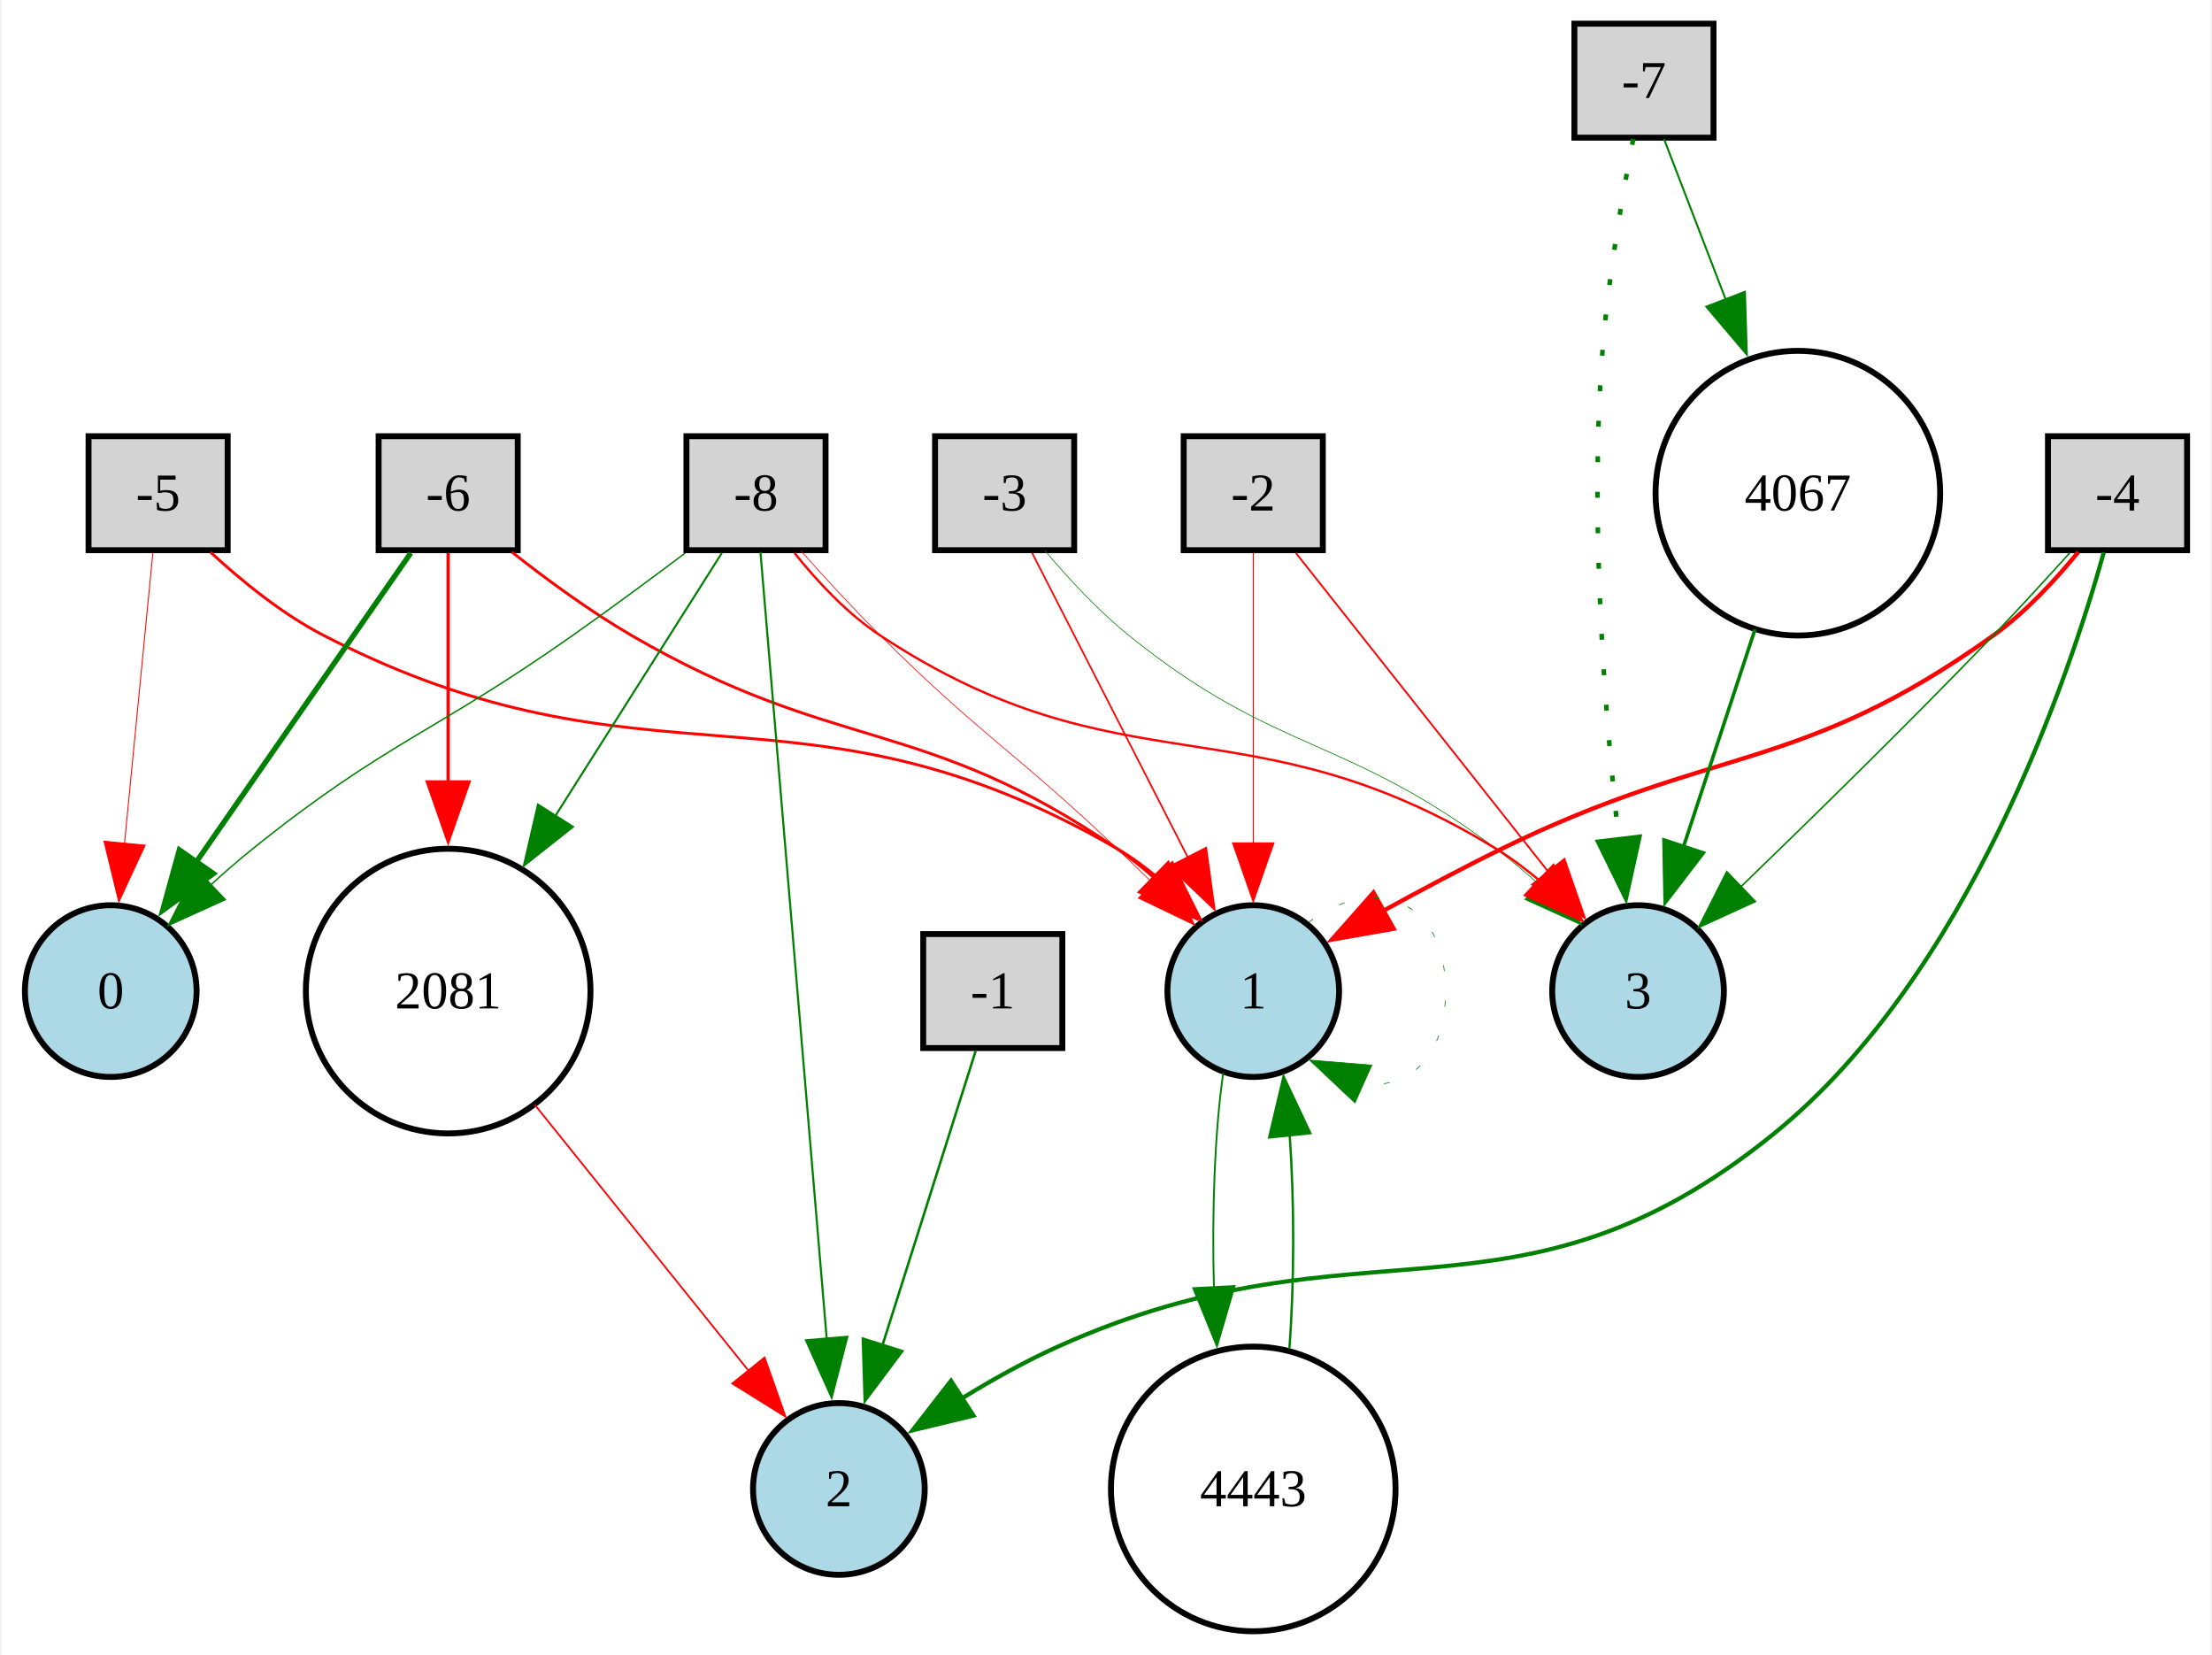
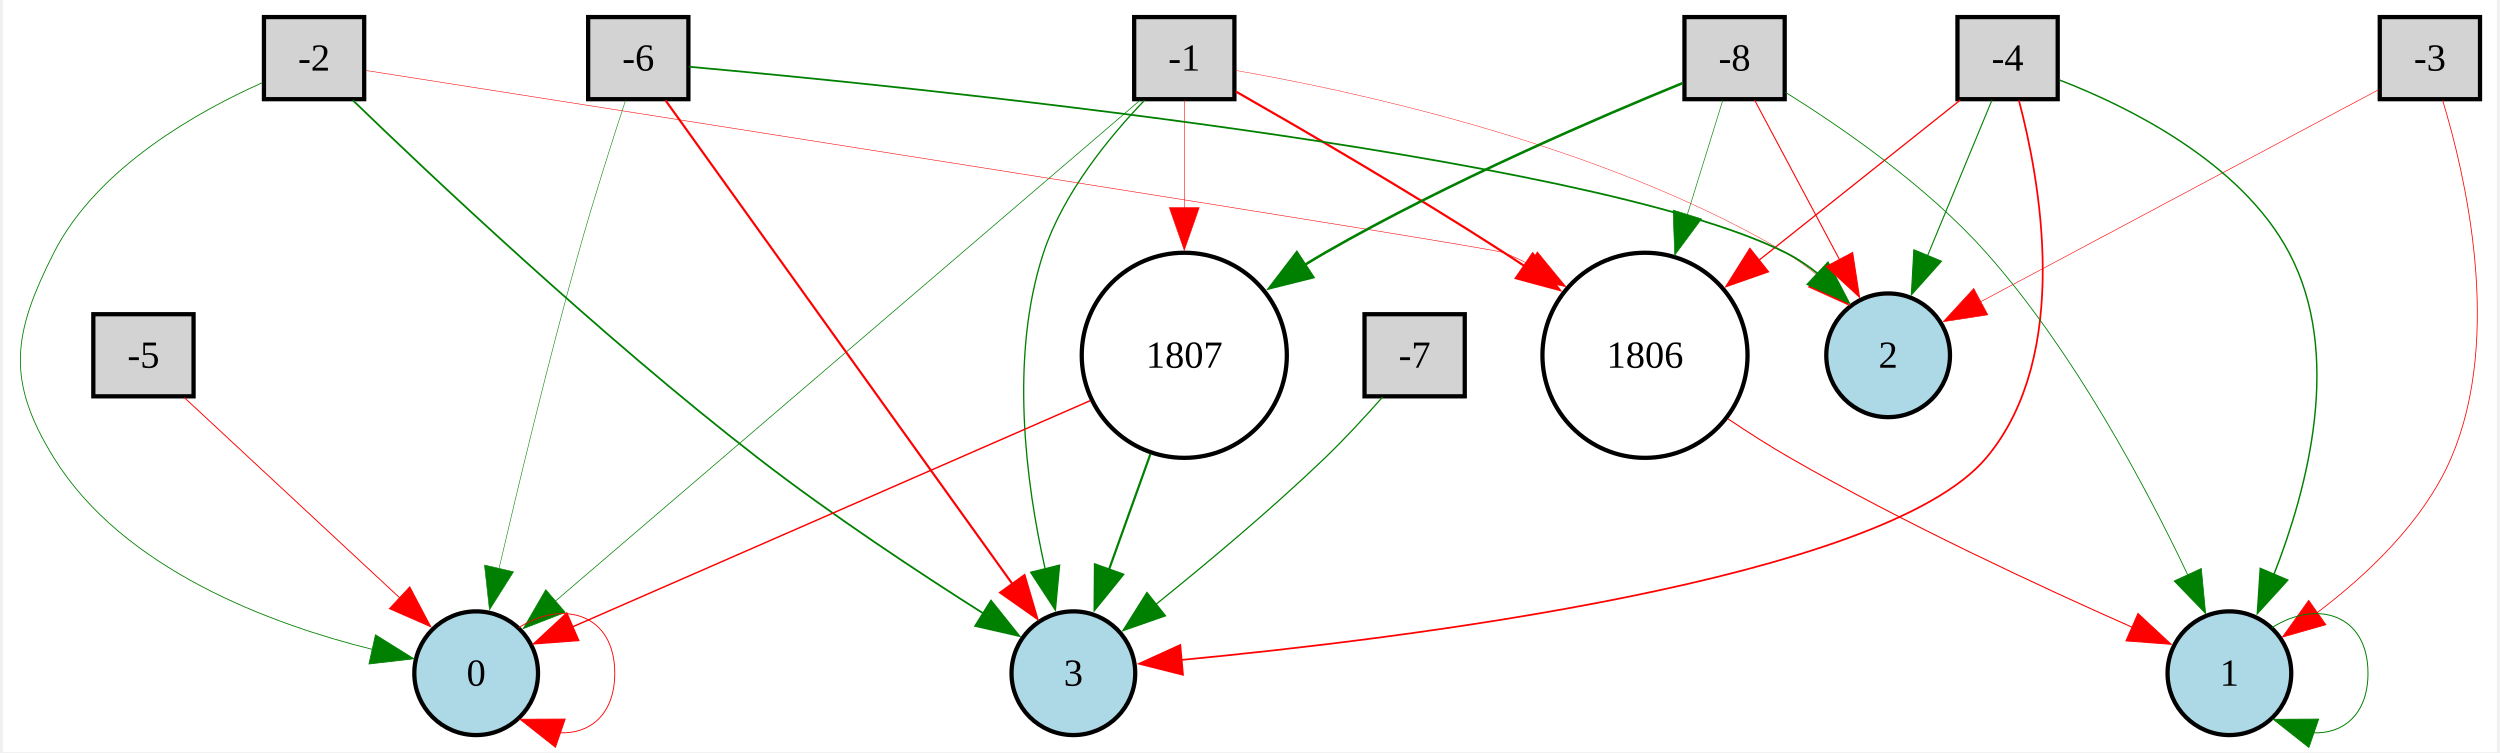
- <svg xmlns="http://www.w3.org/2000/svg" width="373pt" height="279pt" viewBox="0.00 0.00 373.25 279.50">
-   <g id="graph0" class="graph" transform="scale(1 1) rotate(0) translate(4 275.5)">
-     <polygon fill="white" stroke="none" points="-4,4 -4,-275.5 369.25,-275.5 369.25,4 -4,4" />
+ <svg xmlns="http://www.w3.org/2000/svg" width="585pt" height="176pt" viewBox="0.00 0.00 584.69 176.32">
+   <g id="graph0" class="graph" transform="scale(1 1) rotate(0) translate(4 172.32)">
+     <polygon fill="white" stroke="none" points="-4,4 -4,-172.32 580.69,-172.32 580.69,4 -4,4" />
    <g id="node1" class="node">
-       <polygon fill="lightgray" stroke="black" points="175.25,-117.75 151.75,-117.75 151.75,-98.5 175.25,-98.5 175.25,-117.75" />
-       <text text-anchor="middle" x="163.5" y="-105.2" font-family="Times New Roman,serif" font-size="9.00">-1</text>
+       <polygon fill="lightgray" stroke="black" points="284.69,-168.32 261.19,-168.32 261.19,-149.07 284.69,-149.07 284.69,-168.32" />
+       <text text-anchor="middle" x="272.94" y="-155.77" font-family="Times New Roman,serif" font-size="9.00">-1</text>
+     </g>
+     <g id="node9" class="node">
+       <ellipse fill="lightblue" stroke="black" cx="106.94" cy="-14.5" rx="14.5" ry="14.5" />
+       <text text-anchor="middle" x="106.94" y="-11.57" font-family="Times New Roman,serif" font-size="9.00">0</text>
+     </g>
+     <g id="edge4" class="edge">
+       <path fill="none" stroke="green" stroke-width="0.17" d="M262.55,-148.8C235.09,-125.27 160.24,-61.16 125.33,-31.25" />
+       <polygon fill="green" stroke="green" stroke-width="0.17" points="127.82,-28.77 117.95,-24.93 123.26,-34.09 127.82,-28.77" />
    </g>
    <g id="node11" class="node">
-       <ellipse fill="lightblue" stroke="black" cx="137.5" cy="-24.04" rx="14.5" ry="14.5" />
-       <text text-anchor="middle" x="137.5" y="-21.12" font-family="Times New Roman,serif" font-size="9.00">2</text>
+       <ellipse fill="lightblue" stroke="black" cx="437.94" cy="-89.03" rx="14.5" ry="14.5" />
+       <text text-anchor="middle" x="437.94" y="-86.11" font-family="Times New Roman,serif" font-size="9.00">2</text>
+     </g>
+     <g id="edge6" class="edge">
+       <path fill="none" stroke="red" stroke-width="0.1" d="M285.02,-155.8C310.39,-151.4 370.44,-138.9 413.94,-113.07 416.72,-111.42 419.43,-109.39 421.97,-107.23" />
+       <polygon fill="red" stroke="red" stroke-width="0.1" points="424.03,-110.1 428.87,-100.67 419.21,-105.03 424.03,-110.1" />
+     </g>
+     <g id="node12" class="node">
+       <ellipse fill="lightblue" stroke="black" cx="246.94" cy="-14.5" rx="14.5" ry="14.5" />
+       <text text-anchor="middle" x="246.94" y="-11.57" font-family="Times New Roman,serif" font-size="9.00">3</text>
+     </g>
+     <g id="edge13" class="edge">
+       <path fill="none" stroke="green" stroke-width="0.31" d="M263.61,-148.8C255.58,-140.45 244.58,-127.17 239.94,-113.07 231.91,-88.71 235.79,-59.13 240.32,-38.97" />
+       <polygon fill="green" stroke="green" stroke-width="0.31" points="243.71,-39.84 242.72,-29.29 236.92,-38.16 243.71,-39.84" />
+     </g>
+     <g id="node13" class="node">
+       <ellipse fill="white" stroke="black" cx="380.94" cy="-89.03" rx="24.04" ry="24.04" />
+       <text text-anchor="middle" x="380.94" y="-86.11" font-family="Times New Roman,serif" font-size="9.00">1806</text>
+     </g>
+     <g id="edge28" class="edge">
+       <path fill="none" stroke="red" stroke-width="0.52" d="M285.05,-150.85C300.02,-142.32 326.17,-127.12 347.94,-113.07 349.61,-111.99 351.32,-110.87 353.04,-109.72" />
+       <polygon fill="red" stroke="red" stroke-width="0.52" points="354.62,-112.88 360.91,-104.36 350.67,-107.1 354.62,-112.88" />
+     </g>
+     <g id="node14" class="node">
+       <ellipse fill="white" stroke="black" cx="272.94" cy="-89.03" rx="24.04" ry="24.04" />
+       <text text-anchor="middle" x="272.94" y="-86.11" font-family="Times New Roman,serif" font-size="9.00">1807</text>
+     </g>
+     <g id="edge21" class="edge">
+       <path fill="none" stroke="red" stroke-width="0.13" d="M272.94,-148.85C272.94,-142.28 272.94,-132.85 272.94,-123.47" />
+       <polygon fill="red" stroke="red" stroke-width="0.13" points="276.44,-123.63 272.94,-113.63 269.44,-123.63 276.44,-123.63" />
+     </g>
+     <g id="node2" class="node">
+       <polygon fill="lightgray" stroke="black" points="80.69,-168.32 57.19,-168.32 57.19,-149.07 80.69,-149.07 80.69,-168.32" />
+       <text text-anchor="middle" x="68.94" y="-155.77" font-family="Times New Roman,serif" font-size="9.00">-2</text>
+     </g>
+     <g id="edge27" class="edge">
+       <path fill="none" stroke="green" stroke-width="0.2" d="M56.84,-152.94C42.18,-146.43 18.15,-133.2 7.94,-113.07 -1.73,-94.02 -3.3,-83.17 7.94,-64.99 24.15,-38.77 58.92,-25.97 82.62,-20.08" />
+       <polygon fill="green" stroke="green" stroke-width="0.2" points="83.34,-23.5 92.33,-17.89 81.81,-16.67 83.34,-23.5" />
+     </g>
+     <g id="edge20" class="edge">
+       <path fill="none" stroke="green" stroke-width="0.42" d="M78.03,-148.81C95.66,-131.75 136.02,-93.57 172.94,-64.99 190.24,-51.59 211.05,-37.87 226.18,-28.29" />
+       <polygon fill="green" stroke="green" stroke-width="0.42" points="227.63,-31.51 234.25,-23.23 223.92,-25.58 227.63,-31.51" />
+     </g>
+     <g id="edge25" class="edge">
+       <path fill="none" stroke="red" stroke-width="0.13" d="M81.13,-155.79C134.47,-147.41 344.76,-114.36 347.94,-113.07 349.99,-112.24 352.04,-111.27 354.06,-110.19" />
+       <polygon fill="red" stroke="red" stroke-width="0.13" points="355.7,-113.29 362.42,-105.1 352.06,-107.31 355.7,-113.29" />
+     </g>
+     <g id="node3" class="node">
+       <polygon fill="lightgray" stroke="black" points="576.69,-168.32 553.19,-168.32 553.19,-149.07 576.69,-149.07 576.69,-168.32" />
+       <text text-anchor="middle" x="564.94" y="-155.77" font-family="Times New Roman,serif" font-size="9.00">-3</text>
+     </g>
+     <g id="node10" class="node">
+       <ellipse fill="lightblue" stroke="black" cx="517.94" cy="-14.5" rx="14.5" ry="14.5" />
+       <text text-anchor="middle" x="517.94" y="-11.57" font-family="Times New Roman,serif" font-size="9.00">1</text>
+     </g>
+     <g id="edge17" class="edge">
+       <path fill="none" stroke="red" stroke-width="0.19" d="M567.92,-148.81C573.13,-131.76 582.2,-93.58 569.94,-64.99 563.52,-50.02 550.1,-37.44 538.51,-28.7" />
+       <polygon fill="red" stroke="red" stroke-width="0.19" points="540.56,-25.87 530.37,-22.97 536.53,-31.59 540.56,-25.87" />
+     </g>
+     <g id="edge3" class="edge">
+       <path fill="none" stroke="red" stroke-width="0.14" d="M552.76,-151.21C531.31,-139.78 486.51,-115.91 459.65,-101.6" />
+       <polygon fill="red" stroke="red" stroke-width="0.14" points="461.31,-98.52 450.83,-96.9 458.01,-104.7 461.31,-98.52" />
+     </g>
+     <g id="node4" class="node">
+       <polygon fill="lightgray" stroke="black" points="477.69,-168.32 454.19,-168.32 454.19,-149.07 477.69,-149.07 477.69,-168.32" />
+       <text text-anchor="middle" x="465.94" y="-155.77" font-family="Times New Roman,serif" font-size="9.00">-4</text>
+     </g>
+     <g id="edge26" class="edge">
+       <path fill="none" stroke="green" stroke-width="0.34" d="M478.17,-153.54C493.91,-147.46 520.59,-134.45 531.94,-113.07 544.5,-89.41 536.46,-58.2 528.32,-37.52" />
+       <polygon fill="green" stroke="green" stroke-width="0.34" points="531.62,-36.33 524.49,-28.5 525.18,-39.07 531.62,-36.33" />
+     </g>
+     <g id="edge15" class="edge">
+       <path fill="none" stroke="green" stroke-width="0.26" d="M462.28,-148.85C458.44,-139.58 452.26,-124.65 447.09,-112.16" />
+       <polygon fill="green" stroke="green" stroke-width="0.26" points="450.44,-111.08 443.38,-103.18 443.97,-113.76 450.44,-111.08" />
+     </g>
+     <g id="edge18" class="edge">
+       <path fill="none" stroke="red" stroke-width="0.41" d="M468.59,-148.8C473.39,-130.67 481.26,-89.18 460.94,-64.99 436.82,-36.29 323.5,-22.48 272.24,-17.62" />
+       <polygon fill="red" stroke="red" stroke-width="0.41" points="272.63,-14.14 262.36,-16.72 272,-21.11 272.63,-14.14" />
+     </g>
+     <g id="edge8" class="edge">
+       <path fill="none" stroke="red" stroke-width="0.3" d="M454.83,-148.85C442.87,-139.34 423.43,-123.86 407.48,-111.17" />
+       <polygon fill="red" stroke="red" stroke-width="0.3" points="409.89,-108.61 399.89,-105.12 405.53,-114.08 409.89,-108.61" />
+     </g>
+     <g id="node5" class="node">
+       <polygon fill="lightgray" stroke="black" points="40.69,-98.66 17.19,-98.66 17.19,-79.41 40.69,-79.41 40.69,-98.66" />
+       <text text-anchor="middle" x="28.94" y="-86.11" font-family="Times New Roman,serif" font-size="9.00">-5</text>
+     </g>
+     <g id="edge24" class="edge">
+       <path fill="none" stroke="red" stroke-width="0.22" d="M38.5,-79.14C51.04,-67.48 73.29,-46.79 89.01,-32.17" />
+       <polygon fill="red" stroke="red" stroke-width="0.22" points="91.37,-34.75 96.31,-25.38 86.6,-29.63 91.37,-34.75" />
+     </g>
+     <g id="node6" class="node">
+       <polygon fill="lightgray" stroke="black" points="156.69,-168.32 133.19,-168.32 133.19,-149.07 156.69,-149.07 156.69,-168.32" />
+       <text text-anchor="middle" x="144.94" y="-155.77" font-family="Times New Roman,serif" font-size="9.00">-6</text>
+     </g>
+     <g id="edge16" class="edge">
+       <path fill="none" stroke="green" stroke-width="0.13" d="M141.98,-148.86C139.03,-139.89 134.44,-125.59 130.94,-113.07 123.89,-87.87 116.86,-58.69 112.25,-38.85" />
+       <polygon fill="green" stroke="green" stroke-width="0.13" points="115.71,-38.28 110.05,-29.33 108.89,-39.86 115.71,-38.28" />
+     </g>
+     <g id="edge14" class="edge">
+       <path fill="none" stroke="green" stroke-width="0.42" d="M156.95,-156.66C202.93,-152.52 367.49,-136.36 413.94,-113.07 416.65,-111.72 419.26,-109.94 421.69,-107.99" />
+       <polygon fill="green" stroke="green" stroke-width="0.42" points="423.83,-110.78 428.73,-101.38 419.04,-105.68 423.83,-110.78" />
+     </g>
+     <g id="edge11" class="edge">
+       <path fill="none" stroke="red" stroke-width="0.51" d="M151.32,-148.8C167.51,-126.22 210.52,-66.27 232.92,-35.04" />
+       <polygon fill="red" stroke="red" stroke-width="0.51" points="235.48,-37.48 238.46,-27.31 229.79,-33.4 235.48,-37.48" />
+     </g>
+     <g id="node7" class="node">
+       <polygon fill="lightgray" stroke="black" points="338.69,-98.66 315.19,-98.66 315.19,-79.41 338.69,-79.41 338.69,-98.66" />
+       <text text-anchor="middle" x="326.94" y="-86.11" font-family="Times New Roman,serif" font-size="9.00">-7</text>
+     </g>
+     <g id="edge23" class="edge">
+       <path fill="none" stroke="green" stroke-width="0.29" d="M319.42,-79.24C315.53,-74.83 310.62,-69.49 305.94,-64.99 293.21,-52.77 277.92,-40 266.1,-30.49" />
+       <polygon fill="green" stroke="green" stroke-width="0.29" points="268.54,-27.96 258.54,-24.47 264.18,-33.44 268.54,-27.96" />
+     </g>
+     <g id="node8" class="node">
+       <polygon fill="lightgray" stroke="black" points="413.69,-168.32 390.19,-168.32 390.19,-149.07 413.69,-149.07 413.69,-168.32" />
+       <text text-anchor="middle" x="401.94" y="-155.77" font-family="Times New Roman,serif" font-size="9.00">-8</text>
+     </g>
+     <g id="edge5" class="edge">
+       <path fill="none" stroke="green" stroke-width="0.2" d="M413.9,-150.66C426.67,-142.71 446.96,-128.83 460.94,-113.07 481.42,-90 498.25,-58.45 508.18,-37.55" />
+       <polygon fill="green" stroke="green" stroke-width="0.2" points="511.35,-39.04 512.36,-28.5 504.99,-36.11 511.35,-39.04" />
+     </g>
+     <g id="edge12" class="edge">
+       <path fill="none" stroke="red" stroke-width="0.25" d="M406.64,-148.85C411.69,-139.38 419.87,-123.99 426.61,-111.33" />
+       <polygon fill="red" stroke="red" stroke-width="0.25" points="429.61,-113.13 431.22,-102.66 423.43,-109.84 429.61,-113.13" />
+     </g>
+     <g id="edge2" class="edge">
+       <path fill="none" stroke="green" stroke-width="0.15" d="M399.19,-148.85C397.04,-141.92 393.91,-131.83 390.84,-121.95" />
+       <polygon fill="green" stroke="green" stroke-width="0.15" points="394.21,-121 387.91,-112.49 387.53,-123.07 394.21,-121" />
+     </g>
+     <g id="edge19" class="edge">
+       <path fill="none" stroke="green" stroke-width="0.61" d="M389.78,-152.85C371.22,-145.28 334.93,-129.76 305.94,-113.07 304.36,-112.16 302.75,-111.2 301.15,-110.2" />
+       <polygon fill="green" stroke="green" stroke-width="0.61" points="303.16,-107.33 292.88,-104.76 299.32,-113.18 303.16,-107.33" />
+     </g>
+     <g id="edge7" class="edge">
+       <path fill="none" stroke="red" stroke-width="0.21" d="M116.92,-25.19C127.5,-31.89 139.43,-28.33 139.43,-14.5 139.43,-4.77 133.53,-0.12 126.35,-0.55" />
+       <polygon fill="red" stroke="red" stroke-width="0.21" points="125.53,2.87 117.21,-3.7 127.81,-3.75 125.53,2.87" />
+     </g>
+     <g id="edge10" class="edge">
+       <path fill="none" stroke="green" stroke-width="0.23" d="M527.92,-25.19C538.5,-31.89 550.43,-28.33 550.43,-14.5 550.43,-4.77 544.53,-0.12 537.35,-0.55" />
+       <polygon fill="green" stroke="green" stroke-width="0.23" points="536.57,2.88 528.25,-3.68 538.85,-3.73 536.57,2.88" />
+     </g>
+     <g id="edge22" class="edge">
+       <path fill="none" stroke="red" stroke-width="0.25" d="M400.4,-74.13C405.08,-70.99 410.12,-67.76 414.94,-64.99 441.69,-49.61 473.96,-34.65 495.16,-25.27" />
+       <polygon fill="red" stroke="red" stroke-width="0.25" points="496.51,-28.5 504.27,-21.29 493.71,-22.09 496.51,-28.5" />
    </g>
    <g id="edge9" class="edge">
-       <path fill="none" stroke="green" stroke-width="0.42" d="M160.61,-98.03C156.84,-86.11 150.09,-64.79 144.85,-48.26" />
-       <polygon fill="green" stroke="green" stroke-width="0.42" points="148.22,-47.32 141.87,-38.84 141.55,-49.43 148.22,-47.32" />
-     </g>
-     <g id="node2" class="node">
-       <polygon fill="lightgray" stroke="black" points="219.25,-201.83 195.75,-201.83 195.75,-182.58 219.25,-182.58 219.25,-201.83" />
-       <text text-anchor="middle" x="207.5" y="-189.28" font-family="Times New Roman,serif" font-size="9.00">-2</text>
-     </g>
-     <g id="node10" class="node">
-       <ellipse fill="lightblue" stroke="black" cx="207.5" cy="-108.12" rx="14.5" ry="14.5" />
-       <text text-anchor="middle" x="207.5" y="-105.2" font-family="Times New Roman,serif" font-size="9.00">1</text>
-     </g>
-     <g id="edge4" class="edge">
-       <path fill="none" stroke="red" stroke-width="0.17" d="M207.5,-182.11C207.5,-170.33 207.5,-149.37 207.5,-132.92" />
-       <polygon fill="red" stroke="red" stroke-width="0.17" points="211,-133.15 207.5,-123.15 204,-133.15 211,-133.15" />
-     </g>
-     <g id="node12" class="node">
-       <ellipse fill="lightblue" stroke="black" cx="272.5" cy="-108.12" rx="14.5" ry="14.5" />
-       <text text-anchor="middle" x="272.5" y="-105.2" font-family="Times New Roman,serif" font-size="9.00">3</text>
-     </g>
-     <g id="edge14" class="edge">
-       <path fill="none" stroke="red" stroke-width="0.3" d="M214.7,-182.11C224.95,-169.17 243.97,-145.15 257.39,-128.21" />
-       <polygon fill="red" stroke="red" stroke-width="0.3" points="260.07,-130.45 263.54,-120.44 254.59,-126.1 260.07,-130.45" />
-     </g>
-     <g id="node3" class="node">
-       <polygon fill="lightgray" stroke="black" points="177.25,-201.83 153.75,-201.83 153.75,-182.58 177.25,-182.58 177.25,-201.83" />
-       <text text-anchor="middle" x="165.5" y="-189.28" font-family="Times New Roman,serif" font-size="9.00">-3</text>
-     </g>
-     <g id="edge5" class="edge">
-       <path fill="none" stroke="red" stroke-width="0.28" d="M170.15,-182.11C176.47,-169.76 187.96,-147.3 196.53,-130.55" />
-       <polygon fill="red" stroke="red" stroke-width="0.28" points="199.55,-132.34 200.99,-121.85 193.32,-129.15 199.55,-132.34" />
-     </g>
-     <g id="edge2" class="edge">
-       <path fill="none" stroke="green" stroke-width="0.12" d="M172.32,-182.51C176.18,-177.92 181.27,-172.38 186.5,-168.17 211.29,-148.16 223.04,-151.34 248.5,-132.17 251.08,-130.22 253.68,-128.02 256.17,-125.78" />
-       <polygon fill="green" stroke="green" stroke-width="0.12" points="258.21,-128.67 263.03,-119.23 253.38,-123.6 258.21,-128.67" />
-     </g>
-     <g id="node4" class="node">
-       <polygon fill="lightgray" stroke="black" points="365.25,-201.83 341.75,-201.83 341.75,-182.58 365.25,-182.58 365.25,-201.83" />
-       <text text-anchor="middle" x="353.5" y="-189.28" font-family="Times New Roman,serif" font-size="9.00">-4</text>
-     </g>
-     <g id="edge8" class="edge">
-       <path fill="none" stroke="red" stroke-width="0.72" d="M346.86,-182.26C343.05,-177.6 337.96,-172.07 332.5,-168.17 299.78,-144.79 285.61,-149.86 249.5,-132.17 242.83,-128.9 235.71,-125.11 229.26,-121.56" />
-       <polygon fill="red" stroke="red" stroke-width="0.72" points="231.22,-118.65 220.79,-116.82 227.81,-124.76 231.22,-118.65" />
-     </g>
-     <g id="edge11" class="edge">
-       <path fill="none" stroke="green" stroke-width="0.71" d="M351.18,-182.21C345.43,-161.63 328.5,-110.87 295.5,-84.08 251.93,-48.72 225.66,-71.12 174.5,-48.08 169.03,-45.62 163.4,-42.48 158.24,-39.31" />
-       <polygon fill="green" stroke="green" stroke-width="0.71" points="160.24,-36.43 149.94,-33.94 156.44,-42.31 160.24,-36.43" />
-     </g>
-     <g id="edge17" class="edge">
-       <path fill="none" stroke="green" stroke-width="0.26" d="M345.43,-182.13C341.57,-177.85 336.85,-172.69 332.5,-168.17 318.36,-153.48 301.82,-137.28 289.69,-125.56" />
-       <polygon fill="green" stroke="green" stroke-width="0.26" points="292.34,-123.25 282.71,-118.85 287.49,-128.3 292.34,-123.25" />
-     </g>
-     <g id="node5" class="node">
-       <polygon fill="lightgray" stroke="black" points="34.25,-201.83 10.75,-201.83 10.75,-182.58 34.25,-182.58 34.25,-201.83" />
-       <text text-anchor="middle" x="22.5" y="-189.28" font-family="Times New Roman,serif" font-size="9.00">-5</text>
-     </g>
-     <g id="node9" class="node">
-       <ellipse fill="lightblue" stroke="black" cx="14.5" cy="-108.12" rx="14.5" ry="14.5" />
-       <text text-anchor="middle" x="14.5" y="-105.2" font-family="Times New Roman,serif" font-size="9.00">0</text>
-     </g>
-     <g id="edge7" class="edge">
-       <path fill="none" stroke="red" stroke-width="0.16" d="M21.61,-182.11C20.46,-170.33 18.42,-149.37 16.81,-132.92" />
-       <polygon fill="red" stroke="red" stroke-width="0.16" points="20.32,-132.76 15.86,-123.14 13.35,-133.44 20.32,-132.76" />
-     </g>
-     <g id="edge15" class="edge">
-       <path fill="none" stroke="red" stroke-width="0.48" d="M31.37,-182.23C36.55,-177.44 43.44,-171.8 50.5,-168.17 105.32,-139.94 131.11,-163.04 184.5,-132.17 186.89,-130.78 189.22,-129.08 191.4,-127.24" />
-       <polygon fill="red" stroke="red" stroke-width="0.48" points="193.81,-129.78 198.53,-120.3 188.92,-124.77 193.81,-129.78" />
-     </g>
-     <g id="node6" class="node">
-       <polygon fill="lightgray" stroke="black" points="83.25,-201.83 59.75,-201.83 59.75,-182.58 83.25,-182.58 83.25,-201.83" />
-       <text text-anchor="middle" x="71.5" y="-189.28" font-family="Times New Roman,serif" font-size="9.00">-6</text>
-     </g>
-     <g id="edge3" class="edge">
-       <path fill="none" stroke="green" stroke-width="0.9" d="M65.18,-182.11C56.46,-169.55 40.48,-146.54 28.79,-129.7" />
-       <polygon fill="green" stroke="green" stroke-width="0.9" points="31.84,-127.97 23.27,-121.75 26.09,-131.96 31.84,-127.97" />
-     </g>
-     <g id="edge16" class="edge">
-       <path fill="none" stroke="red" stroke-width="0.48" d="M82.27,-182.26C88.05,-177.7 95.42,-172.28 102.5,-168.17 136.91,-148.17 151.65,-154.64 184.5,-132.17 186.7,-130.66 188.87,-128.92 190.95,-127.09" />
-       <polygon fill="red" stroke="red" stroke-width="0.48" points="193.14,-129.85 197.86,-120.37 188.25,-124.84 193.14,-129.85" />
-     </g>
-     <g id="node14" class="node">
-       <ellipse fill="white" stroke="black" cx="71.5" cy="-108.12" rx="24.04" ry="24.04" />
-       <text text-anchor="middle" x="71.5" y="-105.2" font-family="Times New Roman,serif" font-size="9.00">2081</text>
-     </g>
-     <g id="edge23" class="edge">
-       <path fill="none" stroke="red" stroke-width="0.56" d="M71.5,-182.11C71.5,-172.66 71.5,-157.31 71.5,-143.11" />
-       <polygon fill="red" stroke="red" stroke-width="0.56" points="75,-143.44 71.5,-133.44 68,-143.44 75,-143.44" />
-     </g>
-     <g id="node7" class="node">
-       <polygon fill="lightgray" stroke="black" points="285.25,-271.5 261.75,-271.5 261.75,-252.25 285.25,-252.25 285.25,-271.5" />
-       <text text-anchor="middle" x="273.5" y="-258.95" font-family="Times New Roman,serif" font-size="9.00">-7</text>
-     </g>
-     <g id="edge20" class="edge">
-       <path fill="none" stroke="green" stroke-width="0.77" stroke-dasharray="1,5" d="M271.69,-252.03C269.96,-243.06 267.47,-228.76 266.5,-216.25 264.28,-187.89 266.85,-155.24 269.27,-133.52" />
-       <polygon fill="green" stroke="green" stroke-width="0.77" points="272.72,-134.17 270.44,-123.83 265.77,-133.34 272.72,-134.17" />
-     </g>
-     <g id="node13" class="node">
-       <ellipse fill="white" stroke="black" cx="299.5" cy="-192.21" rx="24.04" ry="24.04" />
-       <text text-anchor="middle" x="299.5" y="-189.28" font-family="Times New Roman,serif" font-size="9.00">4067</text>
-     </g>
-     <g id="edge21" class="edge">
-       <path fill="none" stroke="green" stroke-width="0.33" d="M276.89,-252.03C279.58,-245.04 283.5,-234.85 287.32,-224.9" />
-       <polygon fill="green" stroke="green" stroke-width="0.33" points="290.56,-226.22 290.88,-215.63 284.03,-223.71 290.56,-226.22" />
-     </g>
-     <g id="node8" class="node">
-       <polygon fill="lightgray" stroke="black" points="135.25,-201.83 111.75,-201.83 111.75,-182.58 135.25,-182.58 135.25,-201.83" />
-       <text text-anchor="middle" x="123.5" y="-189.28" font-family="Times New Roman,serif" font-size="9.00">-8</text>
-     </g>
-     <g id="edge6" class="edge">
-       <path fill="none" stroke="green" stroke-width="0.24" d="M111.53,-182.09C105.82,-177.8 98.86,-172.65 92.5,-168.17 68.91,-151.56 60.99,-150.23 38.5,-132.17 36.13,-130.27 33.73,-128.18 31.4,-126.06" />
-       <polygon fill="green" stroke="green" stroke-width="0.24" points="33.86,-123.57 24.21,-119.2 29.03,-128.63 33.86,-123.57" />
+       <path fill="none" stroke="red" stroke-width="0.34" d="M250.89,-78.4C219.22,-64.56 161.15,-39.19 129.3,-25.27" />
+       <polygon fill="red" stroke="red" stroke-width="0.34" points="130.98,-22.18 120.42,-21.39 128.18,-28.6 130.98,-22.18" />
    </g>
    <g id="edge1" class="edge">
-       <path fill="none" stroke="red" stroke-width="0.12" d="M131.08,-182.48C134.99,-178.09 139.89,-172.74 144.5,-168.17 161.46,-151.31 167.15,-148.64 184.5,-132.17 186.57,-130.2 188.72,-128.1 190.84,-126.02" />
-       <polygon fill="red" stroke="red" stroke-width="0.12" points="193.03,-128.78 197.63,-119.24 188.08,-123.82 193.03,-128.78" />
-     </g>
-     <g id="edge13" class="edge">
-       <path fill="none" stroke="green" stroke-width="0.35" d="M124.25,-182.27C126.35,-157.36 132.32,-86.51 135.48,-49.01" />
-       <polygon fill="green" stroke="green" stroke-width="0.35" points="138.93,-49.74 136.28,-39.48 131.95,-49.15 138.93,-49.74" />
-     </g>
-     <g id="edge12" class="edge">
-       <path fill="none" stroke="red" stroke-width="0.39" d="M130.02,-182.09C133.79,-177.38 138.89,-171.86 144.5,-168.17 185.34,-141.26 206.77,-157.7 248.5,-132.17 251.08,-130.58 253.62,-128.68 256.01,-126.66" />
-       <polygon fill="red" stroke="red" stroke-width="0.39" points="258.2,-129.4 263.07,-119.99 253.4,-124.31 258.2,-129.4" />
-     </g>
-     <g id="edge18" class="edge">
-       <path fill="none" stroke="green" stroke-width="0.34" d="M117.73,-182.11C110.97,-171.43 99.42,-153.21 89.56,-137.64" />
-       <polygon fill="green" stroke="green" stroke-width="0.34" points="92.58,-135.87 84.28,-129.3 86.67,-139.62 92.58,-135.87" />
-     </g>
-     <g id="edge10" class="edge">
-       <path fill="none" stroke="green" stroke-width="0.12" stroke-dasharray="1,5" d="M216.81,-119.7C227.55,-127.91 239.99,-124.05 239.99,-108.12 239.99,-96.68 233.56,-91.46 225.96,-92.49" />
-       <polygon fill="green" stroke="green" stroke-width="0.12" points="224.69,-89.22 216.98,-96.48 227.54,-95.62 224.69,-89.22" />
-     </g>
-     <g id="node15" class="node">
-       <ellipse fill="white" stroke="black" cx="207.5" cy="-24.04" rx="24.04" ry="24.04" />
-       <text text-anchor="middle" x="207.5" y="-21.12" font-family="Times New Roman,serif" font-size="9.00">4443</text>
-     </g>
-     <g id="edge24" class="edge">
-       <path fill="none" stroke="green" stroke-width="0.3" d="M202.43,-94.3C201.01,-84.58 200.49,-70.76 200.86,-58.02" />
-       <polygon fill="green" stroke="green" stroke-width="0.3" points="204.35,-58.31 201.37,-48.14 197.36,-57.95 204.35,-58.31" />
-     </g>
-     <g id="edge22" class="edge">
-       <path fill="none" stroke="green" stroke-width="0.59" d="M292.26,-169.21C288.52,-157.84 283.95,-143.96 280.15,-132.41" />
-       <polygon fill="green" stroke="green" stroke-width="0.59" points="283.53,-131.46 277.08,-123.06 276.88,-133.65 283.53,-131.46" />
-     </g>
-     <g id="edge19" class="edge">
-       <path fill="none" stroke="red" stroke-width="0.29" d="M86.14,-88.91C96.86,-75.58 111.36,-57.54 122.22,-44.04" />
-       <polygon fill="red" stroke="red" stroke-width="0.29" points="124.95,-46.24 128.48,-36.25 119.49,-41.85 124.95,-46.24" />
-     </g>
-     <g id="edge25" class="edge">
-       <path fill="none" stroke="green" stroke-width="0.39" d="M213.6,-47.69C214.45,-58.95 214.46,-72.54 213.65,-83.88" />
-       <polygon fill="green" stroke="green" stroke-width="0.39" points="210.18,-83.4 212.62,-93.71 217.14,-84.12 210.18,-83.4" />
+       <path fill="none" stroke="green" stroke-width="0.52" d="M265,-65.88C261.9,-57.23 258.34,-47.31 255.21,-38.57" />
+       <polygon fill="green" stroke="green" stroke-width="0.52" points="258.59,-37.64 251.92,-29.41 252,-40 258.59,-37.64" />
    </g>
  </g>
</svg>
